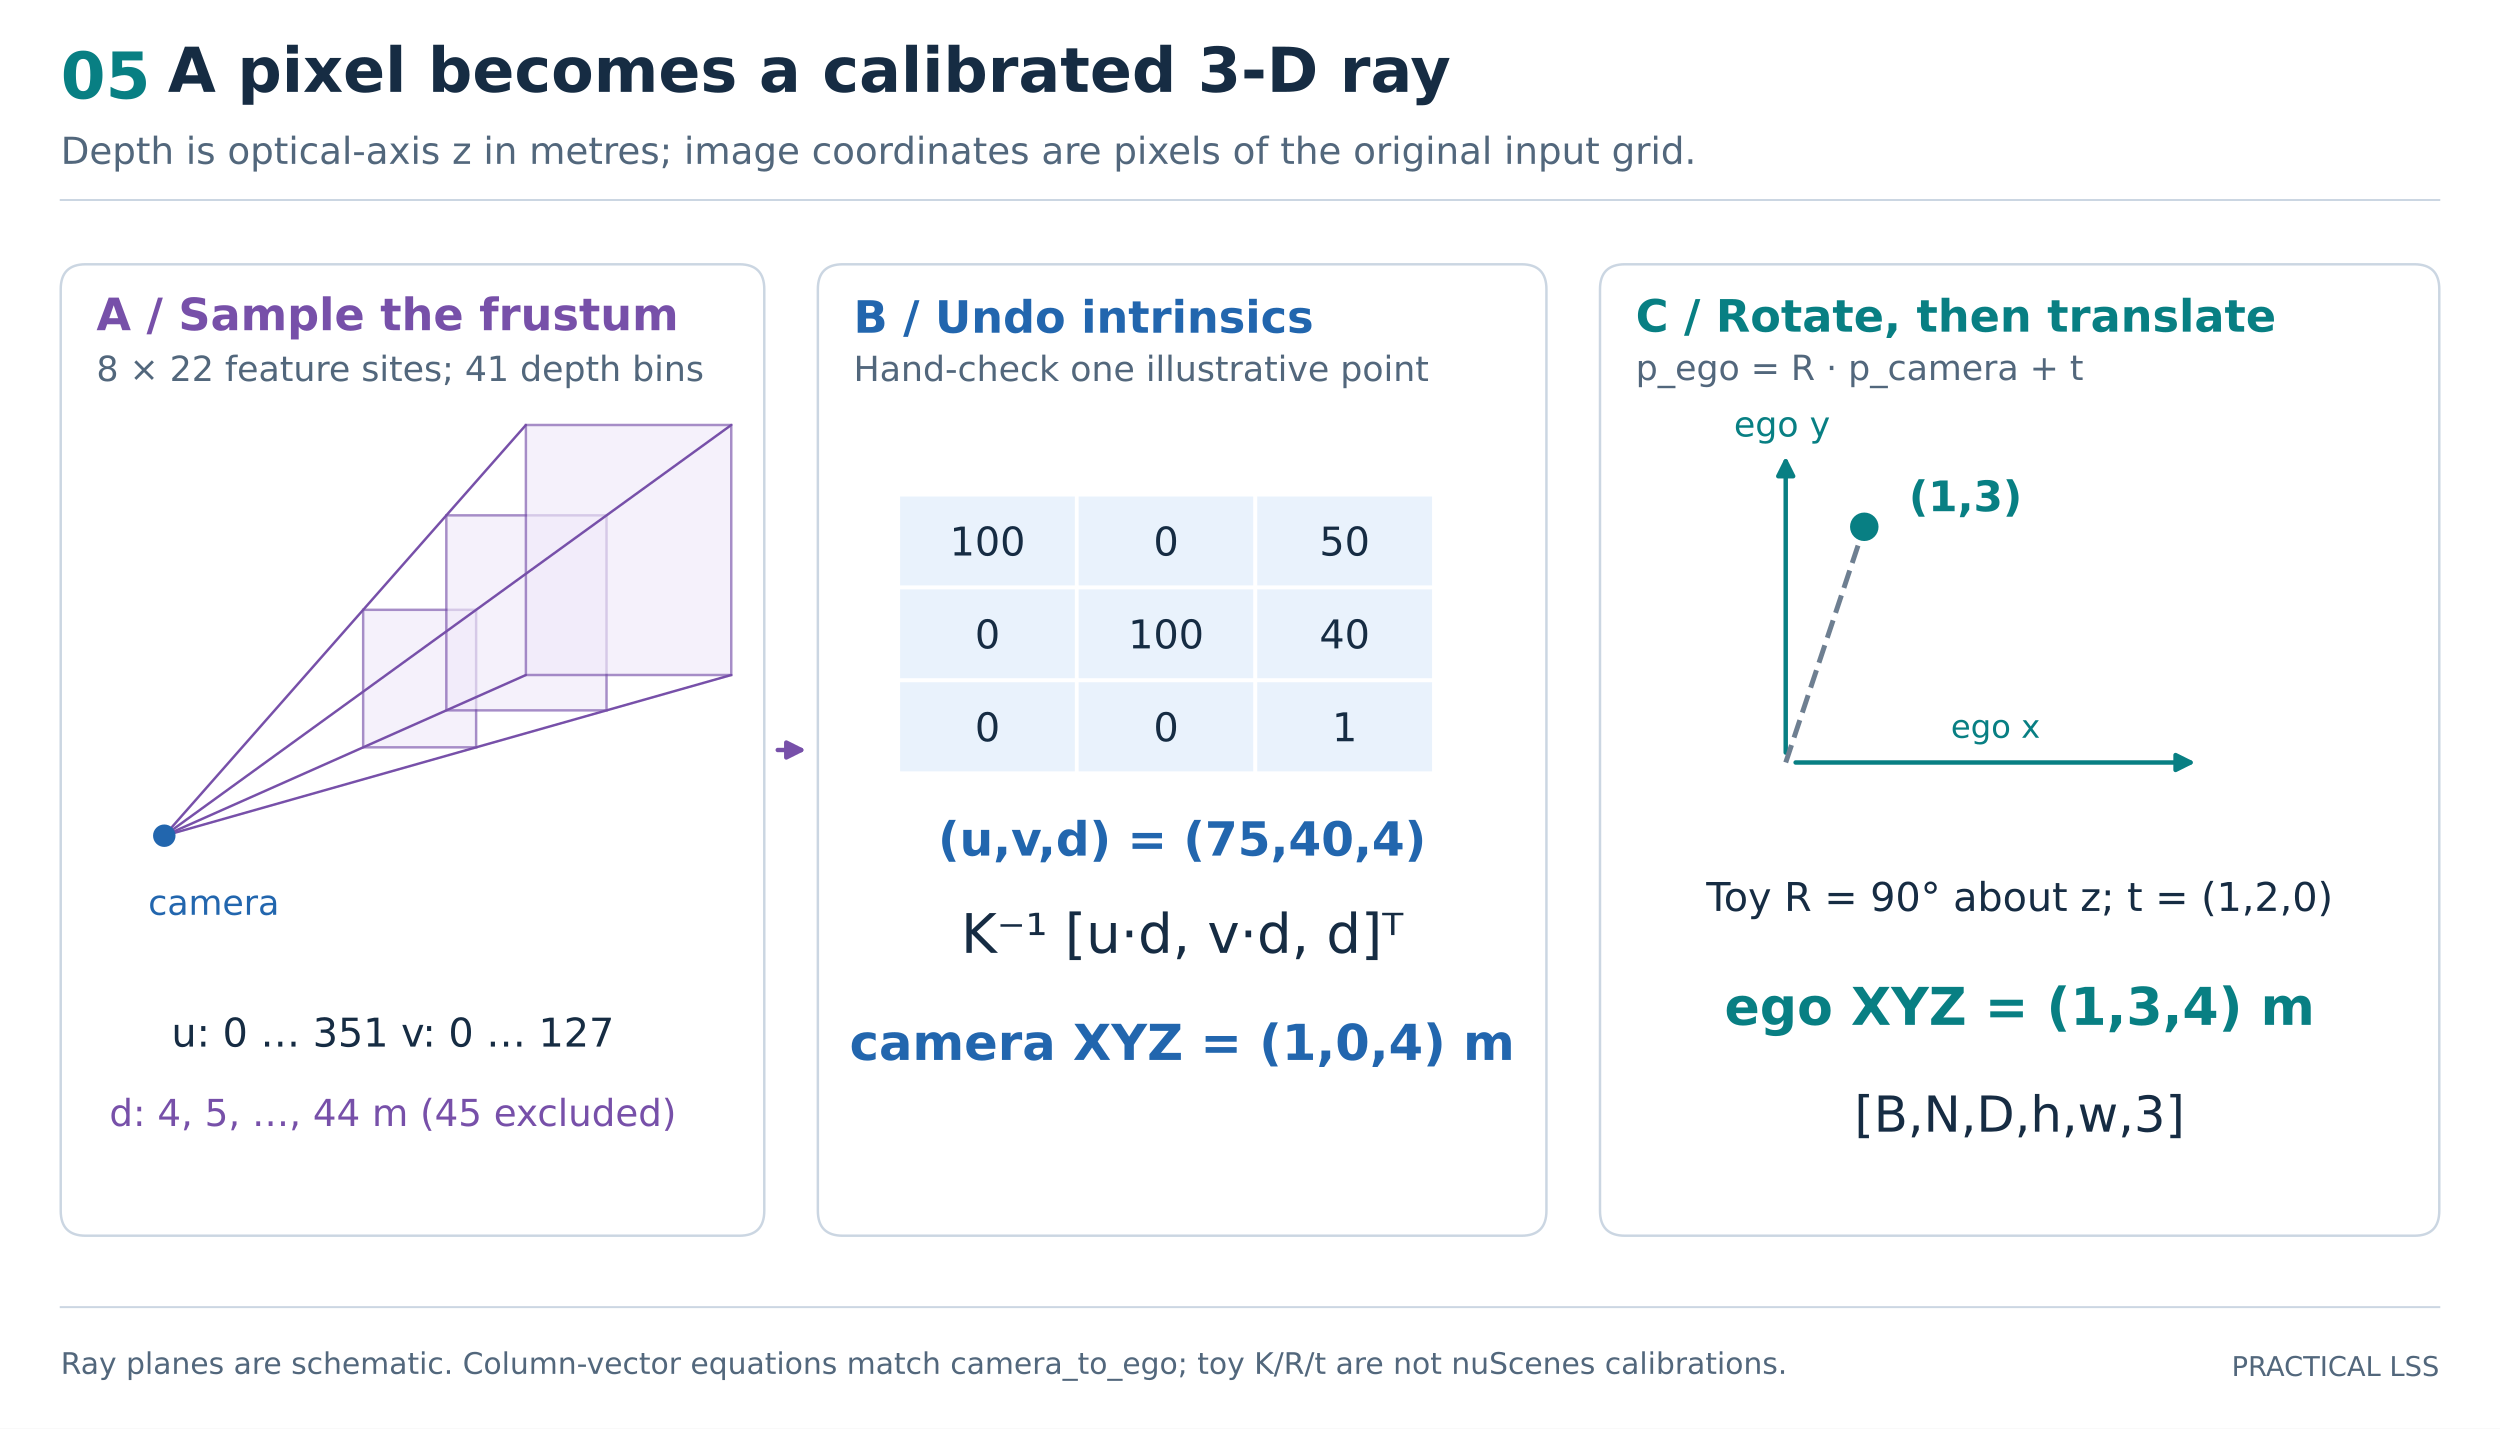
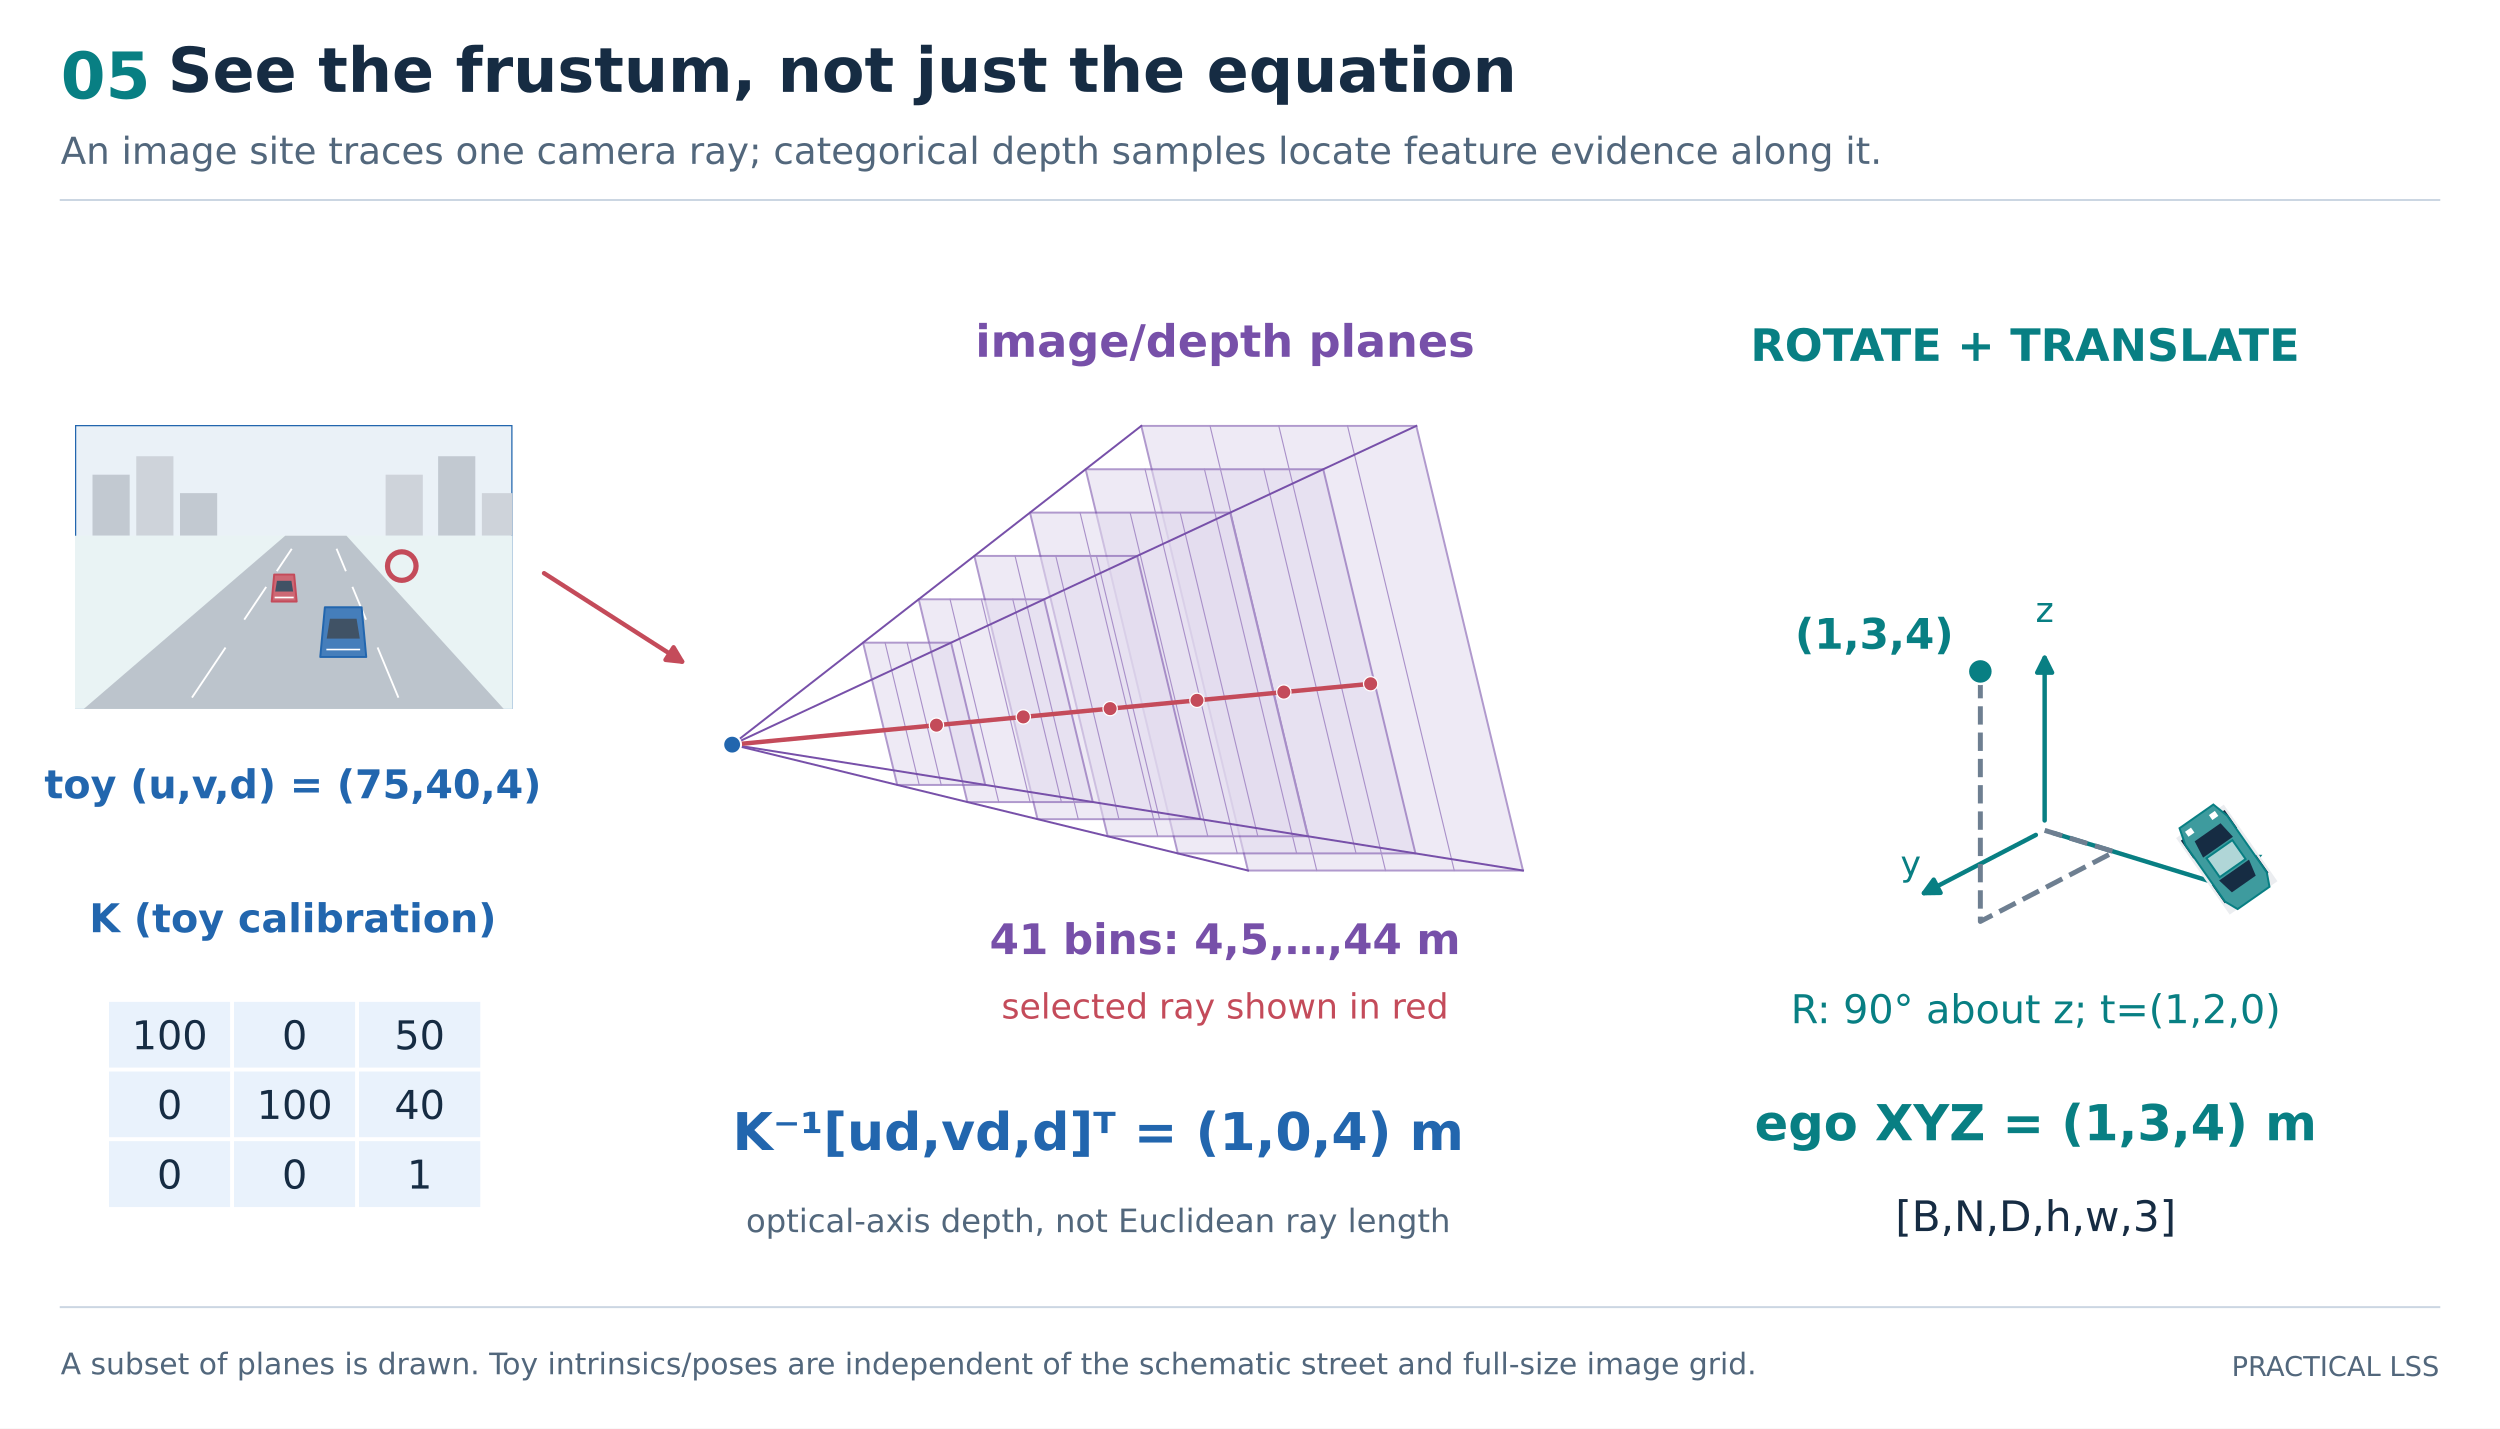
- <svg xmlns="http://www.w3.org/2000/svg" xmlns:xlink="http://www.w3.org/1999/xlink" width="1008pt" height="576pt" viewBox="0 0 1008 576" version="1.1">
+ <svg xmlns="http://www.w3.org/2000/svg" width="1008pt" height="576pt" viewBox="0 0 1008 576" version="1.1">
  <defs>
    <style type="text/css">*{stroke-linejoin: round; stroke-linecap: butt}</style>
  </defs>
  <g id="figure_1">
    <g id="patch_1">
      <path d="M 0 576 L 1008 576 L 1008 0 L 0 0 z " style="fill: #ffffff" />
    </g>
    <g id="axes_1">
      <g id="patch_2">
-         <path d="M 34.56 106.56 L 298.08 106.56 Q 308.16 106.56 308.16 116.64 L 308.16 488.16 Q 308.16 498.24 298.08 498.24 L 34.56 498.24 Q 24.48 498.24 24.48 488.16 L 24.48 116.64 Q 24.48 106.56 34.56 106.56 z " clip-path="url(#pb80ef675bd)" style="fill: #ffffff; stroke: #cbd6e2; stroke-linejoin: miter" />
+         <path d="M 219.367 231.117 Q 248.04 249.48 275.017 266.757 " clip-path="url(#pb80ef675bd)" style="fill: none; stroke: #c44b5a; stroke-width: 1.8; stroke-linecap: round" />
+         <path d="M 271.582 260.995 L 275.017 266.757 L 268.346 266.048 z " clip-path="url(#pb80ef675bd)" style="fill: #c44b5a; stroke: #c44b5a; stroke-width: 1.8; stroke-linecap: round" />
      </g>
      <g id="patch_3">
-         <path d="M 146.43 245.88 L 191.97 245.88 L 191.97 301.32 L 146.43 301.32 z " clip-path="url(#pb80ef675bd)" style="fill: #f0eaf9; opacity: 0.65; stroke: #7750a9; stroke-linejoin: miter" />
+         <path d="M 43.2 403.2 L 93.6 403.2 L 93.6 431.28 L 43.2 431.28 z " clip-path="url(#pb80ef675bd)" style="fill: #e9f2fc; stroke: #ffffff; stroke-width: 1.5; stroke-linejoin: miter" />
      </g>
      <g id="patch_4">
-         <path d="M 179.964 207.792 L 244.548 207.792 L 244.548 286.416 L 179.964 286.416 z " clip-path="url(#pb80ef675bd)" style="fill: #f0eaf9; opacity: 0.65; stroke: #7750a9; stroke-linejoin: miter" />
+         <path d="M 93.6 403.2 L 144 403.2 L 144 431.28 L 93.6 431.28 z " clip-path="url(#pb80ef675bd)" style="fill: #e9f2fc; stroke: #ffffff; stroke-width: 1.5; stroke-linejoin: miter" />
      </g>
      <g id="patch_5">
-         <path d="M 212.04 171.36 L 294.84 171.36 L 294.84 272.16 L 212.04 272.16 z " clip-path="url(#pb80ef675bd)" style="fill: #f0eaf9; opacity: 0.65; stroke: #7750a9; stroke-linejoin: miter" />
+         <path d="M 144 403.2 L 194.4 403.2 L 194.4 431.28 L 144 431.28 z " clip-path="url(#pb80ef675bd)" style="fill: #e9f2fc; stroke: #ffffff; stroke-width: 1.5; stroke-linejoin: miter" />
      </g>
      <g id="patch_6">
-         <path d="M 339.84 106.56 L 613.44 106.56 Q 623.52 106.56 623.52 116.64 L 623.52 488.16 Q 623.52 498.24 613.44 498.24 L 339.84 498.24 Q 329.76 498.24 329.76 488.16 L 329.76 116.64 Q 329.76 106.56 339.84 106.56 z " clip-path="url(#pb80ef675bd)" style="fill: #ffffff; stroke: #cbd6e2; stroke-linejoin: miter" />
+         <path d="M 43.2 431.28 L 93.6 431.28 L 93.6 459.36 L 43.2 459.36 z " clip-path="url(#pb80ef675bd)" style="fill: #e9f2fc; stroke: #ffffff; stroke-width: 1.5; stroke-linejoin: miter" />
      </g>
      <g id="patch_7">
-         <path d="M 362.16 199.44 L 434.16 199.44 L 434.16 236.88 L 362.16 236.88 z " clip-path="url(#pb80ef675bd)" style="fill: #e9f2fc; stroke: #ffffff; stroke-width: 1.5; stroke-linejoin: miter" />
+         <path d="M 93.6 431.28 L 144 431.28 L 144 459.36 L 93.6 459.36 z " clip-path="url(#pb80ef675bd)" style="fill: #e9f2fc; stroke: #ffffff; stroke-width: 1.5; stroke-linejoin: miter" />
      </g>
      <g id="patch_8">
-         <path d="M 434.16 199.44 L 506.16 199.44 L 506.16 236.88 L 434.16 236.88 z " clip-path="url(#pb80ef675bd)" style="fill: #e9f2fc; stroke: #ffffff; stroke-width: 1.5; stroke-linejoin: miter" />
+         <path d="M 144 431.28 L 194.4 431.28 L 194.4 459.36 L 144 459.36 z " clip-path="url(#pb80ef675bd)" style="fill: #e9f2fc; stroke: #ffffff; stroke-width: 1.5; stroke-linejoin: miter" />
      </g>
      <g id="patch_9">
-         <path d="M 506.16 199.44 L 578.16 199.44 L 578.16 236.88 L 506.16 236.88 z " clip-path="url(#pb80ef675bd)" style="fill: #e9f2fc; stroke: #ffffff; stroke-width: 1.5; stroke-linejoin: miter" />
+         <path d="M 43.2 459.36 L 93.6 459.36 L 93.6 487.44 L 43.2 487.44 z " clip-path="url(#pb80ef675bd)" style="fill: #e9f2fc; stroke: #ffffff; stroke-width: 1.5; stroke-linejoin: miter" />
      </g>
      <g id="patch_10">
-         <path d="M 362.16 236.88 L 434.16 236.88 L 434.16 274.32 L 362.16 274.32 z " clip-path="url(#pb80ef675bd)" style="fill: #e9f2fc; stroke: #ffffff; stroke-width: 1.5; stroke-linejoin: miter" />
+         <path d="M 93.6 459.36 L 144 459.36 L 144 487.44 L 93.6 487.44 z " clip-path="url(#pb80ef675bd)" style="fill: #e9f2fc; stroke: #ffffff; stroke-width: 1.5; stroke-linejoin: miter" />
      </g>
      <g id="patch_11">
-         <path d="M 434.16 236.88 L 506.16 236.88 L 506.16 274.32 L 434.16 274.32 z " clip-path="url(#pb80ef675bd)" style="fill: #e9f2fc; stroke: #ffffff; stroke-width: 1.5; stroke-linejoin: miter" />
+         <path d="M 144 459.36 L 194.4 459.36 L 194.4 487.44 L 144 487.44 z " clip-path="url(#pb80ef675bd)" style="fill: #e9f2fc; stroke: #ffffff; stroke-width: 1.5; stroke-linejoin: miter" />
      </g>
      <g id="patch_12">
-         <path d="M 506.16 236.88 L 578.16 236.88 L 578.16 274.32 L 506.16 274.32 z " clip-path="url(#pb80ef675bd)" style="fill: #e9f2fc; stroke: #ffffff; stroke-width: 1.5; stroke-linejoin: miter" />
+         <path d="M 828.223 335.976 Q 866.521 347.76 902.895 358.952 " clip-path="url(#pb80ef675bd)" style="fill: none; stroke: #087f83; stroke-width: 1.8; stroke-linecap: round" />
+         <path d="M 898.043 354.321 L 902.895 358.952 L 896.279 360.055 z " clip-path="url(#pb80ef675bd)" style="fill: #087f83; stroke: #087f83; stroke-width: 1.8; stroke-linecap: round" />
      </g>
      <g id="patch_13">
-         <path d="M 362.16 274.32 L 434.16 274.32 L 434.16 311.76 L 362.16 311.76 z " clip-path="url(#pb80ef675bd)" style="fill: #e9f2fc; stroke: #ffffff; stroke-width: 1.5; stroke-linejoin: miter" />
+         <path d="M 820.85 336.646 Q 797.4 348.84 775.736 360.105 " clip-path="url(#pb80ef675bd)" style="fill: none; stroke: #087f83; stroke-width: 1.8; stroke-linecap: round" />
+         <path d="M 782.443 359.999 L 775.736 360.105 L 779.675 354.676 z " clip-path="url(#pb80ef675bd)" style="fill: #087f83; stroke: #087f83; stroke-width: 1.8; stroke-linecap: round" />
      </g>
      <g id="patch_14">
-         <path d="M 434.16 274.32 L 506.16 274.32 L 506.16 311.76 L 434.16 311.76 z " clip-path="url(#pb80ef675bd)" style="fill: #e9f2fc; stroke: #ffffff; stroke-width: 1.5; stroke-linejoin: miter" />
-       </g>
-       <g id="patch_15">
-         <path d="M 506.16 274.32 L 578.16 274.32 L 578.16 311.76 L 506.16 311.76 z " clip-path="url(#pb80ef675bd)" style="fill: #e9f2fc; stroke: #ffffff; stroke-width: 1.5; stroke-linejoin: miter" />
-       </g>
-       <g id="patch_16">
-         <path d="M 313.601 302.4 Q 319.321 302.4 323.028 302.4 " clip-path="url(#pb80ef675bd)" style="fill: none; stroke: #7750a9; stroke-width: 1.8; stroke-linecap: round" />
-         <path d="M 317.028 299.4 L 323.028 302.4 L 317.028 305.4 z " clip-path="url(#pb80ef675bd)" style="fill: #7750a9; stroke: #7750a9; stroke-width: 1.8; stroke-linecap: round" />
-       </g>
-       <g id="patch_17">
-         <path d="M 655.2 106.56 L 973.44 106.56 Q 983.52 106.56 983.52 116.64 L 983.52 488.16 Q 983.52 498.24 973.44 498.24 L 655.2 498.24 Q 645.12 498.24 645.12 488.16 L 645.12 116.64 Q 645.12 106.56 655.2 106.56 z " clip-path="url(#pb80ef675bd)" style="fill: #ffffff; stroke: #cbd6e2; stroke-linejoin: miter" />
-       </g>
-       <g id="patch_18">
-         <path d="M 723.999 307.44 Q 804.599 307.44 883.187 307.44 " clip-path="url(#pb80ef675bd)" style="fill: none; stroke: #087f83; stroke-width: 1.8; stroke-linecap: round" />
-         <path d="M 877.187 304.44 L 883.187 307.44 L 877.187 310.44 z " clip-path="url(#pb80ef675bd)" style="fill: #087f83; stroke: #087f83; stroke-width: 1.8; stroke-linecap: round" />
-       </g>
-       <g id="patch_19">
-         <path d="M 720 303.438 Q 720 243.717 720 186.009 " clip-path="url(#pb80ef675bd)" style="fill: none; stroke: #087f83; stroke-width: 1.8; stroke-linecap: round" />
-         <path d="M 717 192.009 L 720 186.009 L 723 192.009 z " clip-path="url(#pb80ef675bd)" style="fill: #087f83; stroke: #087f83; stroke-width: 1.8; stroke-linecap: round" />
+         <path d="M 824.4 330.799 Q 824.4 296.999 824.4 265.211 " clip-path="url(#pb80ef675bd)" style="fill: none; stroke: #087f83; stroke-width: 1.8; stroke-linecap: round" />
+         <path d="M 821.4 271.211 L 824.4 265.211 L 827.4 271.211 z " clip-path="url(#pb80ef675bd)" style="fill: #087f83; stroke: #087f83; stroke-width: 1.8; stroke-linecap: round" />
      </g>
      <g id="line2d_1">
        <path d="M 24.48 80.64 L 983.52 80.64 " clip-path="url(#pb80ef675bd)" style="fill: none; stroke: #cbd6e2; stroke-width: 0.8; stroke-linecap: square" />
      </g>
+       <g id="patch_15">
+         <path d="M 30.24 171.36 L 206.64 171.36 L 206.64 285.84 L 30.24 285.84 z " clip-path="url(#pf13c8e72f6)" style="fill: #eaf1f7; stroke: #2266ae; stroke-linejoin: miter" />
+       </g>
+       <g id="patch_16">
+         <path d="M 460.166 171.72 L 571.046 171.72 L 614.074 351 L 503.194 351 z " clip-path="url(#pb80ef675bd)" style="fill: #e2daed; opacity: 0.58; stroke: #7750a9; stroke-width: 0.8" />
+       </g>
+       <g id="patch_17">
+         <path d="M 437.731 189.199 L 533.531 189.199 L 570.707 344.097 L 474.906 344.097 z " clip-path="url(#pb80ef675bd)" style="fill: #e2daed; opacity: 0.58; stroke: #7750a9; stroke-width: 0.8" />
+       </g>
+       <g id="patch_18">
+         <path d="M 415.296 206.677 L 496.016 206.677 L 527.34 337.193 L 446.619 337.193 z " clip-path="url(#pb80ef675bd)" style="fill: #e2daed; opacity: 0.58; stroke: #7750a9; stroke-width: 0.8" />
+       </g>
+       <g id="patch_19">
+         <path d="M 392.86 224.156 L 458.501 224.156 L 483.973 330.29 L 418.332 330.29 z " clip-path="url(#pb80ef675bd)" style="fill: #e2daed; opacity: 0.58; stroke: #7750a9; stroke-width: 0.8" />
+       </g>
+       <g id="patch_20">
+         <path d="M 370.425 241.635 L 420.986 241.635 L 440.606 323.387 L 390.045 323.387 z " clip-path="url(#pb80ef675bd)" style="fill: #e2daed; opacity: 0.58; stroke: #7750a9; stroke-width: 0.8" />
+       </g>
+       <g id="patch_21">
+         <path d="M 347.989 259.114 L 383.471 259.114 L 397.24 316.483 L 361.758 316.483 z " clip-path="url(#pb80ef675bd)" style="fill: #e2daed; opacity: 0.58; stroke: #7750a9; stroke-width: 0.8" />
+       </g>
      <g id="line2d_2">
-         <path d="M 66.24 336.96 L 212.04 171.36 " clip-path="url(#pb80ef675bd)" style="fill: none; stroke: #7750a9; stroke-linecap: round" />
+         <path d="M 824.4 334.8 L 852.48 343.44 L 798.48 371.52 L 798.48 270.72 " clip-path="url(#pb80ef675bd)" style="fill: none; stroke-dasharray: 7.4,3.2; stroke-dashoffset: 0; stroke: #6e7f91; stroke-width: 2" />
      </g>
      <g id="line2d_3">
-         <path d="M 66.24 336.96 L 294.84 171.36 " clip-path="url(#pb80ef675bd)" style="fill: none; stroke: #7750a9; stroke-linecap: round" />
-       </g>
-       <g id="line2d_4">
-         <path d="M 66.24 336.96 L 294.84 272.16 " clip-path="url(#pb80ef675bd)" style="fill: none; stroke: #7750a9; stroke-linecap: round" />
-       </g>
-       <g id="line2d_5">
-         <path d="M 66.24 336.96 L 212.04 272.16 " clip-path="url(#pb80ef675bd)" style="fill: none; stroke: #7750a9; stroke-linecap: round" />
-       </g>
-       <g id="line2d_6">
-         <path d="M 720 307.44 L 751.68 212.4 " clip-path="url(#pb80ef675bd)" style="fill: none; stroke-dasharray: 7.4,3.2; stroke-dashoffset: 0; stroke: #6e7f91; stroke-width: 2" />
-       </g>
-       <g id="line2d_7">
        <path d="M 24.48 527.04 L 983.52 527.04 " clip-path="url(#pb80ef675bd)" style="fill: none; stroke: #cbd6e2; stroke-width: 0.8; stroke-linecap: square" />
      </g>
      <g id="text_1">
        <text style="font-weight: 700; font-size: 26px; font-family: 'DejaVu Sans'; text-anchor: start; fill: #087f83" x="24.48" y="39.704" transform="rotate(-0 24.48 39.70359)">05</text>
      </g>
      <g id="text_2">
-         <text style="font-weight: 700; font-size: 25px; font-family: 'DejaVu Sans'; text-anchor: start; fill: #162c43" x="67.68" y="37.041" transform="rotate(-0 67.68 37.04078)">A pixel becomes a calibrated 3-D ray</text>
+         <text style="font-weight: 700; font-size: 25px; font-family: 'DejaVu Sans'; text-anchor: start; fill: #162c43" x="67.68" y="37.041" transform="rotate(-0 67.68 37.04078)">See the frustum, not just the equation</text>
      </g>
      <g id="text_3">
-         <text style="font-size: 15px; font-family: 'DejaVu Sans'; text-anchor: start; fill: #52677c" x="24.48" y="66.059" transform="rotate(-0 24.48 66.05906)">Depth is optical-axis z in metres; image coordinates are pixels of the original input grid.</text>
+         <text style="font-size: 15px; font-family: 'DejaVu Sans'; text-anchor: start; fill: #52677c" x="24.48" y="66.059" transform="rotate(-0 24.48 66.05906)">An image site traces one camera ray; categorical depth samples locate feature evidence along it.</text>
      </g>
      <g id="text_4">
        <text style="font-size: 11px; font-family: 'DejaVu Sans'; text-anchor: end; fill: #52677c" x="983.52" y="554.804" transform="rotate(-0 983.52 554.8038)">PRACTICAL LSS</text>
      </g>
+       <g id="patch_22">
+         <path d="M 37.296 191.394 L 52.29 191.394 L 52.29 216.007 L 37.296 216.007 z " clip-path="url(#pf13c8e72f6)" style="fill: #c2c9d1" />
+       </g>
+       <g id="patch_23">
+         <path d="M 54.936 183.953 L 69.93 183.953 L 69.93 216.007 L 54.936 216.007 z " clip-path="url(#pf13c8e72f6)" style="fill: #ced3da" />
+       </g>
+       <g id="patch_24">
+         <path d="M 72.576 198.835 L 87.57 198.835 L 87.57 216.007 L 72.576 216.007 z " clip-path="url(#pf13c8e72f6)" style="fill: #c2c9d1" />
+       </g>
+       <g id="patch_25">
+         <path d="M 155.484 191.394 L 170.478 191.394 L 170.478 216.007 L 155.484 216.007 z " clip-path="url(#pf13c8e72f6)" style="fill: #ced3da" />
+       </g>
+       <g id="patch_26">
+         <path d="M 176.652 183.953 L 191.646 183.953 L 191.646 216.007 L 176.652 216.007 z " clip-path="url(#pf13c8e72f6)" style="fill: #c2c9d1" />
+       </g>
+       <g id="patch_27">
+         <path d="M 194.292 198.835 L 209.286 198.835 L 209.286 216.007 L 194.292 216.007 z " clip-path="url(#pf13c8e72f6)" style="fill: #ced3da" />
+       </g>
+       <g id="patch_28">
+         <path d="M 30.24 216.007 L 206.64 216.007 L 206.64 285.84 L 30.24 285.84 z " clip-path="url(#pf13c8e72f6)" style="fill: #e9f3f4" />
+       </g>
      <g id="text_5">
-         <text style="font-weight: 700; font-size: 18px; font-family: 'DejaVu Sans'; text-anchor: start; fill: #7750a9" x="38.88" y="133.127" transform="rotate(-0 38.88 133.1269)">A  /  Sample the frustum</text>
+         <text style="font-weight: 700; font-size: 16px; font-family: 'DejaVu Sans'; text-anchor: middle; fill: #2266ae" x="118.08" y="321.873" transform="rotate(-0 118.08 321.8725)">toy (u,v,d) = (75,40,4)</text>
+       </g>
+       <g id="line2d_4">
+         <path d="M 487.886 171.72 L 530.914 351 " clip-path="url(#pb80ef675bd)" style="fill: none; stroke: #a88fc8; stroke-width: 0.45; stroke-linecap: square" />
+       </g>
+       <g id="line2d_5">
+         <path d="M 515.606 171.72 L 558.634 351 " clip-path="url(#pb80ef675bd)" style="fill: none; stroke: #a88fc8; stroke-width: 0.45; stroke-linecap: square" />
+       </g>
+       <g id="line2d_6">
+         <path d="M 543.326 171.72 L 586.354 351 " clip-path="url(#pb80ef675bd)" style="fill: none; stroke: #a88fc8; stroke-width: 0.45; stroke-linecap: square" />
+       </g>
+       <g id="line2d_7">
+         <path d="M 461.681 189.199 L 498.857 344.097 " clip-path="url(#pb80ef675bd)" style="fill: none; stroke: #a88fc8; stroke-width: 0.45; stroke-linecap: square" />
+       </g>
+       <g id="line2d_8">
+         <path d="M 485.631 189.199 L 522.807 344.097 " clip-path="url(#pb80ef675bd)" style="fill: none; stroke: #a88fc8; stroke-width: 0.45; stroke-linecap: square" />
+       </g>
+       <g id="line2d_9">
+         <path d="M 509.581 189.199 L 546.757 344.097 " clip-path="url(#pb80ef675bd)" style="fill: none; stroke: #a88fc8; stroke-width: 0.45; stroke-linecap: square" />
+       </g>
+       <g id="line2d_10">
+         <path d="M 435.476 206.677 L 466.8 337.193 " clip-path="url(#pb80ef675bd)" style="fill: none; stroke: #a88fc8; stroke-width: 0.45; stroke-linecap: square" />
+       </g>
+       <g id="line2d_11">
+         <path d="M 455.656 206.677 L 486.98 337.193 " clip-path="url(#pb80ef675bd)" style="fill: none; stroke: #a88fc8; stroke-width: 0.45; stroke-linecap: square" />
+       </g>
+       <g id="line2d_12">
+         <path d="M 475.836 206.677 L 507.16 337.193 " clip-path="url(#pb80ef675bd)" style="fill: none; stroke: #a88fc8; stroke-width: 0.45; stroke-linecap: square" />
+       </g>
+       <g id="line2d_13">
+         <path d="M 409.27 224.156 L 434.742 330.29 " clip-path="url(#pb80ef675bd)" style="fill: none; stroke: #a88fc8; stroke-width: 0.45; stroke-linecap: square" />
+       </g>
+       <g id="line2d_14">
+         <path d="M 425.681 224.156 L 451.153 330.29 " clip-path="url(#pb80ef675bd)" style="fill: none; stroke: #a88fc8; stroke-width: 0.45; stroke-linecap: square" />
+       </g>
+       <g id="line2d_15">
+         <path d="M 442.091 224.156 L 467.563 330.29 " clip-path="url(#pb80ef675bd)" style="fill: none; stroke: #a88fc8; stroke-width: 0.45; stroke-linecap: square" />
+       </g>
+       <g id="line2d_16">
+         <path d="M 383.065 241.635 L 402.685 323.387 " clip-path="url(#pb80ef675bd)" style="fill: none; stroke: #a88fc8; stroke-width: 0.45; stroke-linecap: square" />
+       </g>
+       <g id="line2d_17">
+         <path d="M 395.705 241.635 L 415.326 323.387 " clip-path="url(#pb80ef675bd)" style="fill: none; stroke: #a88fc8; stroke-width: 0.45; stroke-linecap: square" />
+       </g>
+       <g id="line2d_18">
+         <path d="M 408.346 241.635 L 427.966 323.387 " clip-path="url(#pb80ef675bd)" style="fill: none; stroke: #a88fc8; stroke-width: 0.45; stroke-linecap: square" />
+       </g>
+       <g id="line2d_19">
+         <path d="M 356.86 259.114 L 370.628 316.483 " clip-path="url(#pb80ef675bd)" style="fill: none; stroke: #a88fc8; stroke-width: 0.45; stroke-linecap: square" />
+       </g>
+       <g id="line2d_20">
+         <path d="M 365.73 259.114 L 379.499 316.483 " clip-path="url(#pb80ef675bd)" style="fill: none; stroke: #a88fc8; stroke-width: 0.45; stroke-linecap: square" />
+       </g>
+       <g id="line2d_21">
+         <path d="M 374.6 259.114 L 388.369 316.483 " clip-path="url(#pb80ef675bd)" style="fill: none; stroke: #a88fc8; stroke-width: 0.45; stroke-linecap: square" />
+       </g>
+       <g id="line2d_22">
+         <path d="M 295.2 300.24 L 460.166 171.72 " clip-path="url(#pb80ef675bd)" style="fill: none; stroke: #7750a9; stroke-width: 0.8; stroke-linecap: square" />
+       </g>
+       <g id="line2d_23">
+         <path d="M 295.2 300.24 L 571.046 171.72 " clip-path="url(#pb80ef675bd)" style="fill: none; stroke: #7750a9; stroke-width: 0.8; stroke-linecap: square" />
+       </g>
+       <g id="line2d_24">
+         <path d="M 295.2 300.24 L 614.074 351 " clip-path="url(#pb80ef675bd)" style="fill: none; stroke: #7750a9; stroke-width: 0.8; stroke-linecap: square" />
+       </g>
+       <g id="line2d_25">
+         <path d="M 295.2 300.24 L 503.194 351 " clip-path="url(#pb80ef675bd)" style="fill: none; stroke: #7750a9; stroke-width: 0.8; stroke-linecap: square" />
      </g>
      <g id="text_6">
-         <text style="font-size: 14px; font-family: 'DejaVu Sans'; text-anchor: start; fill: #52677c" x="38.88" y="153.623" transform="rotate(-0 38.88 153.6231)">8 × 22 feature sites; 41 depth bins</text>
+         <text style="font-weight: 700; font-size: 18px; font-family: 'DejaVu Sans'; text-anchor: middle; fill: #7750a9" x="493.92" y="143.857" transform="rotate(-0 493.92 143.8566)">image/depth planes</text>
      </g>
      <g id="text_7">
-         <text style="font-size: 14px; font-family: 'DejaVu Sans'; text-anchor: start; fill: #2266ae" x="59.76" y="368.86" transform="rotate(-0 59.76 368.8605)">camera</text>
+         <text style="font-weight: 700; font-size: 17px; font-family: 'DejaVu Sans'; text-anchor: middle; fill: #7750a9" x="493.92" y="384.691" transform="rotate(-0 493.92 384.6914)">41 bins: 4,5,…,44 m</text>
      </g>
      <g id="text_8">
-         <text style="font-size: 16px; font-family: 'DejaVu Sans'; text-anchor: middle; fill: #162c43" x="158.4" y="421.984" transform="rotate(-0 158.4 421.9837)">u: 0 … 351     v: 0 … 127</text>
+         <text style="font-size: 14px; font-family: 'DejaVu Sans'; text-anchor: middle; fill: #c44b5a" x="493.92" y="410.663" transform="rotate(-0 493.92 410.6631)">selected ray shown in red</text>
      </g>
      <g id="text_9">
-         <text style="font-size: 15px; font-family: 'DejaVu Sans'; text-anchor: middle; fill: #7750a9" x="158.4" y="453.99" transform="rotate(-0 158.4 453.9898)">d: 4, 5, …, 44 m (45 excluded)</text>
+         <text style="font-weight: 700; font-size: 16px; font-family: 'DejaVu Sans'; text-anchor: middle; fill: #2266ae" x="118.08" y="375.873" transform="rotate(-0 118.08 375.8725)">K (toy calibration)</text>
      </g>
      <g id="text_10">
-         <text style="font-weight: 700; font-size: 18px; font-family: 'DejaVu Sans'; text-anchor: start; fill: #2266ae" x="344.16" y="134.163" transform="rotate(-0 344.16 134.1633)">B  /  Undo intrinsics</text>
+         <text style="font-size: 16px; font-family: 'DejaVu Sans'; text-anchor: middle; fill: #162c43" x="68.4" y="423.064" transform="rotate(-0 68.4 423.0638)">100</text>
      </g>
      <g id="text_11">
-         <text style="font-size: 14px; font-family: 'DejaVu Sans'; text-anchor: start; fill: #52677c" x="344.16" y="153.623" transform="rotate(-0 344.16 153.6231)">Hand-check one illustrative point</text>
+         <text style="font-size: 16px; font-family: 'DejaVu Sans'; text-anchor: middle; fill: #162c43" x="118.8" y="423.064" transform="rotate(-0 118.8 423.0638)">0</text>
      </g>
      <g id="text_12">
-         <text style="font-size: 16px; font-family: 'DejaVu Sans'; text-anchor: middle; fill: #162c43" x="398.16" y="223.984" transform="rotate(-0 398.16 223.9837)">100</text>
+         <text style="font-size: 16px; font-family: 'DejaVu Sans'; text-anchor: middle; fill: #162c43" x="169.2" y="423.064" transform="rotate(-0 169.2 423.0638)">50</text>
      </g>
      <g id="text_13">
-         <text style="font-size: 16px; font-family: 'DejaVu Sans'; text-anchor: middle; fill: #162c43" x="470.16" y="223.984" transform="rotate(-0 470.16 223.9837)">0</text>
+         <text style="font-size: 16px; font-family: 'DejaVu Sans'; text-anchor: middle; fill: #162c43" x="68.4" y="451.144" transform="rotate(-0 68.4 451.1438)">0</text>
      </g>
      <g id="text_14">
-         <text style="font-size: 16px; font-family: 'DejaVu Sans'; text-anchor: middle; fill: #162c43" x="542.16" y="223.984" transform="rotate(-0 542.16 223.9837)">50</text>
+         <text style="font-size: 16px; font-family: 'DejaVu Sans'; text-anchor: middle; fill: #162c43" x="118.8" y="451.144" transform="rotate(-0 118.8 451.1438)">100</text>
      </g>
      <g id="text_15">
-         <text style="font-size: 16px; font-family: 'DejaVu Sans'; text-anchor: middle; fill: #162c43" x="398.16" y="261.424" transform="rotate(-0 398.16 261.4237)">0</text>
+         <text style="font-size: 16px; font-family: 'DejaVu Sans'; text-anchor: middle; fill: #162c43" x="169.2" y="451.144" transform="rotate(-0 169.2 451.1438)">40</text>
      </g>
      <g id="text_16">
-         <text style="font-size: 16px; font-family: 'DejaVu Sans'; text-anchor: middle; fill: #162c43" x="470.16" y="261.424" transform="rotate(-0 470.16 261.4237)">100</text>
+         <text style="font-size: 16px; font-family: 'DejaVu Sans'; text-anchor: middle; fill: #162c43" x="68.4" y="479.224" transform="rotate(-0 68.4 479.2237)">0</text>
      </g>
      <g id="text_17">
-         <text style="font-size: 16px; font-family: 'DejaVu Sans'; text-anchor: middle; fill: #162c43" x="542.16" y="261.424" transform="rotate(-0 542.16 261.4237)">40</text>
+         <text style="font-size: 16px; font-family: 'DejaVu Sans'; text-anchor: middle; fill: #162c43" x="118.8" y="479.224" transform="rotate(-0 118.8 479.2237)">0</text>
      </g>
      <g id="text_18">
-         <text style="font-size: 16px; font-family: 'DejaVu Sans'; text-anchor: middle; fill: #162c43" x="398.16" y="298.864" transform="rotate(-0 398.16 298.8637)">0</text>
+         <text style="font-size: 16px; font-family: 'DejaVu Sans'; text-anchor: middle; fill: #162c43" x="169.2" y="479.233" transform="rotate(-0 169.2 479.2325)">1</text>
      </g>
      <g id="text_19">
-         <text style="font-size: 16px; font-family: 'DejaVu Sans'; text-anchor: middle; fill: #162c43" x="470.16" y="298.864" transform="rotate(-0 470.16 298.8637)">0</text>
+         <text style="font-weight: 700; font-size: 21px; font-family: 'DejaVu Sans'; text-anchor: middle; fill: #2266ae" x="442.8" y="463.687" transform="rotate(-0 442.8 463.687)">K⁻¹[ud,vd,d]ᵀ = (1,0,4) m</text>
      </g>
      <g id="text_20">
-         <text style="font-size: 16px; font-family: 'DejaVu Sans'; text-anchor: middle; fill: #162c43" x="542.16" y="298.873" transform="rotate(-0 542.16 298.8725)">1</text>
+         <text style="font-size: 13px; font-family: 'DejaVu Sans'; text-anchor: middle; fill: #52677c" x="442.8" y="496.787" transform="rotate(-0 442.8 496.7872)">optical-axis depth, not Euclidean ray length</text>
      </g>
      <g id="text_21">
-         <text style="font-weight: 700; font-size: 19px; font-family: 'DejaVu Sans'; text-anchor: middle; fill: #2266ae" x="476.64" y="344.989" transform="rotate(-0 476.64 344.9892)">(u,v,d) = (75,40,4)</text>
+         <text style="font-weight: 700; font-size: 18px; font-family: 'DejaVu Sans'; text-anchor: middle; fill: #087f83" x="816.48" y="145.512" transform="rotate(-0 816.48 145.5117)">ROTATE + TRANSLATE</text>
      </g>
      <g id="text_22">
-         <text style="font-size: 22px; font-family: 'DejaVu Sans'; text-anchor: middle; fill: #162c43" x="476.64" y="384.188" transform="rotate(-0 476.64 384.1877)">K⁻¹ [u·d, v·d, d]ᵀ</text>
+         <text style="font-size: 14px; font-family: 'DejaVu Sans'; text-anchor: middle; fill: #087f83" x="908.64" y="352.308" transform="rotate(-0 908.64 352.3081)">x</text>
      </g>
      <g id="text_23">
-         <text style="font-weight: 700; font-size: 20px; font-family: 'DejaVu Sans'; text-anchor: middle; fill: #2266ae" x="476.64" y="427.367" transform="rotate(-0 476.64 427.3672)">camera XYZ = (1,0,4) m</text>
+         <text style="font-size: 14px; font-family: 'DejaVu Sans'; text-anchor: middle; fill: #087f83" x="770.4" y="353.012" transform="rotate(-0 770.4 353.0123)">y</text>
      </g>
      <g id="text_24">
-         <text style="font-weight: 700; font-size: 18px; font-family: 'DejaVu Sans'; text-anchor: start; fill: #087f83" x="659.52" y="133.72" transform="rotate(-0 659.52 133.7203)">C  /  Rotate, then translate</text>
+         <text style="font-size: 14px; font-family: 'DejaVu Sans'; text-anchor: middle; fill: #087f83" x="824.4" y="250.788" transform="rotate(-0 824.4 250.7881)">z</text>
      </g>
      <g id="text_25">
-         <text style="font-size: 14px; font-family: 'DejaVu Sans'; text-anchor: start; fill: #52677c" x="659.52" y="153.213" transform="rotate(-0 659.52 153.213)">p_ego = R · p_camera + t</text>
+         <text style="font-weight: 700; font-size: 17px; font-family: 'DejaVu Sans'; text-anchor: end; fill: #087f83" x="787.68" y="261.562" transform="rotate(-0 787.68 261.5621)">(1,3,4)</text>
+       </g>
+       <g id="patch_29">
+         <path d="M 877.385 337.902 L 896.636 324.422 L 918.259 355.304 L 899.008 368.783 z " clip-path="url(#pb80ef675bd)" style="fill: #ebedf0" />
      </g>
      <g id="text_26">
-         <text style="font-size: 13px; font-family: 'DejaVu Sans'; text-anchor: middle; fill: #087f83" x="804.6" y="297.488" transform="rotate(-0 804.6 297.4882)">ego x</text>
+         <text style="font-size: 16px; font-family: 'DejaVu Sans'; text-anchor: middle; fill: #087f83" x="820.8" y="412.544" transform="rotate(-0 820.8 412.5437)">R: 90° about z; t=(1,2,0)</text>
      </g>
      <g id="text_27">
-         <text style="font-size: 14px; font-family: 'DejaVu Sans'; text-anchor: start; fill: #087f83" x="699.12" y="175.984" transform="rotate(-0 699.12 175.9842)">ego y</text>
+         <text style="font-weight: 700; font-size: 20px; font-family: 'DejaVu Sans'; text-anchor: middle; fill: #087f83" x="820.8" y="459.75" transform="rotate(-0 820.8 459.7497)">ego XYZ = (1,3,4) m</text>
      </g>
      <g id="text_28">
-         <text style="font-weight: 700; font-size: 17px; font-family: 'DejaVu Sans'; text-anchor: start; fill: #087f83" x="769.68" y="206.122" transform="rotate(-0 769.68 206.1221)">(1,3)</text>
+         <text style="font-size: 17px; font-family: 'DejaVu Sans'; text-anchor: middle; fill: #162c43" x="820.8" y="496.378" transform="rotate(-0 820.8 496.3777)">[B,N,D,h,w,3]</text>
      </g>
      <g id="text_29">
-         <text style="font-size: 16px; font-family: 'DejaVu Sans'; text-anchor: middle; fill: #162c43" x="814.32" y="367.295" transform="rotate(-0 814.32 367.295)">Toy R = 90° about z; t = (1,2,0)</text>
-       </g>
-       <g id="text_30">
-         <text style="font-weight: 700; font-size: 21px; font-family: 'DejaVu Sans'; text-anchor: middle; fill: #087f83" x="814.32" y="413.221" transform="rotate(-0 814.32 413.2212)">ego XYZ = (1,3,4) m</text>
-       </g>
-       <g id="text_31">
-         <text style="font-size: 20px; font-family: 'DejaVu Sans'; text-anchor: middle; fill: #162c43" x="814.32" y="456.28" transform="rotate(-0 814.32 456.2797)">[B,N,D,h,w,3]</text>
-       </g>
-       <g id="text_32">
-         <text style="font-size: 12px; font-family: 'DejaVu Sans'; text-anchor: start; fill: #52677c" x="24.48" y="553.944" transform="rotate(-0 24.48 553.9444)">Ray planes are schematic. Column-vector equations match camera_to_ego; toy K/R/t are not nuScenes calibrations.</text>
-       </g>
-       <g id="PathCollection_1">
-         <defs>
-           <path id="med1074b769" d="M 0 4.031 C 1.069 4.031 2.094 3.606 2.85 2.85 C 3.606 2.094 4.031 1.069 4.031 0 C 4.031 -1.069 3.606 -2.094 2.85 -2.85 C 2.094 -3.606 1.069 -4.031 0 -4.031 C -1.069 -4.031 -2.094 -3.606 -2.85 -2.85 C -3.606 -2.094 -4.031 -1.069 -4.031 0 C -4.031 1.069 -3.606 2.094 -2.85 2.85 C -2.094 3.606 -1.069 4.031 0 4.031 z " style="stroke: #2266ae" />
-         </defs>
-         <g clip-path="url(#pb80ef675bd)">
-           <use xlink:href="#med1074b769" x="66.24" y="336.96" style="fill: #2266ae; stroke: #2266ae" />
-         </g>
-       </g>
-       <g id="PathCollection_2">
-         <defs>
-           <path id="m3417c2576b" d="M 0 5.244 C 1.391 5.244 2.725 4.691 3.708 3.708 C 4.691 2.725 5.244 1.391 5.244 0 C 5.244 -1.391 4.691 -2.725 3.708 -3.708 C 2.725 -4.691 1.391 -5.244 0 -5.244 C -1.391 -5.244 -2.725 -4.691 -3.708 -3.708 C -4.691 -2.725 -5.244 -1.391 -5.244 0 C -5.244 1.391 -4.691 2.725 -3.708 3.708 C -2.725 4.691 -1.391 5.244 0 5.244 z " style="stroke: #087f83" />
-         </defs>
-         <g clip-path="url(#pb80ef675bd)">
-           <use xlink:href="#m3417c2576b" x="751.68" y="212.4" style="fill: #087f83; stroke: #087f83" />
-         </g>
+         <text style="font-size: 12px; font-family: 'DejaVu Sans'; text-anchor: start; fill: #52677c" x="24.48" y="554.111" transform="rotate(-0 24.48 554.1113)">A subset of planes is drawn. Toy intrinsics/poses are independent of the schematic street and full-size image grid.</text>
+       </g>
+       <g id="patch_30">
+         <path d="M 114.998 216.007 L 139.694 216.007 L 203.112 285.84 L 33.768 285.84 z " clip-path="url(#pf13c8e72f6)" style="fill: #bcc4cc" />
+       </g>
+       <g id="patch_31">
+         <path d="M 879.31 338.944 L 882.519 336.698 L 887.574 343.917 L 884.365 346.163 z " clip-path="url(#pb80ef675bd)" style="fill: #162c43" />
+       </g>
+       <g id="patch_32">
+         <path d="M 891.947 356.992 L 895.156 354.745 L 900.211 361.964 L 897.002 364.211 z " clip-path="url(#pb80ef675bd)" style="fill: #162c43" />
+       </g>
+       <g id="patch_33">
+         <path d="M 893.748 328.835 L 896.957 326.588 L 902.012 333.807 L 898.803 336.054 z " clip-path="url(#pb80ef675bd)" style="fill: #162c43" />
+       </g>
+       <g id="patch_34">
+         <path d="M 906.385 346.882 L 909.594 344.636 L 914.649 351.855 L 911.44 354.101 z " clip-path="url(#pb80ef675bd)" style="fill: #162c43" />
+       </g>
+       <g id="line2d_26">
+         <path d="M 117.426 221.594 L 111.806 229.974 " clip-path="url(#pf13c8e72f6)" style="fill: none; stroke: #ffffff; stroke-width: 0.75; stroke-linecap: square" />
+       </g>
+       <g id="line2d_27">
+         <path d="M 107.122 236.957 L 98.693 249.527 " clip-path="url(#pf13c8e72f6)" style="fill: none; stroke: #ffffff; stroke-width: 0.75; stroke-linecap: square" />
+       </g>
+       <g id="line2d_28">
+         <path d="M 90.731 261.399 L 77.618 280.952 " clip-path="url(#pf13c8e72f6)" style="fill: none; stroke: #ffffff; stroke-width: 0.75; stroke-linecap: square" />
+       </g>
+       <g id="line2d_29">
+         <path d="M 135.842 221.594 L 139.324 229.974 " clip-path="url(#pf13c8e72f6)" style="fill: none; stroke: #ffffff; stroke-width: 0.75; stroke-linecap: square" />
+       </g>
+       <g id="line2d_30">
+         <path d="M 142.226 236.957 L 147.45 249.527 " clip-path="url(#pf13c8e72f6)" style="fill: none; stroke: #ffffff; stroke-width: 0.75; stroke-linecap: square" />
+       </g>
+       <g id="line2d_31">
+         <path d="M 152.383 261.399 L 160.509 280.952 " clip-path="url(#pf13c8e72f6)" style="fill: none; stroke: #ffffff; stroke-width: 0.75; stroke-linecap: square" />
+       </g>
+       <g id="patch_35">
+         <path d="M 878.788 333.931 L 892.424 324.383 L 897.96 328.874 L 913.967 351.734 L 915.051 357.55 L 902.217 366.536 L 897.122 363.529 L 881.116 340.669 z " clip-path="url(#pb80ef675bd)" style="fill: #3e9b9e; stroke: #087f83; stroke-width: 0.8; stroke-linejoin: miter" />
+       </g>
+       <g id="patch_36">
+         <path d="M 884.886 339.224 L 895.313 331.923 L 900.328 337.377 L 888.296 345.802 z " clip-path="url(#pb80ef675bd)" style="fill: #162c43" />
+       </g>
+       <g id="patch_37">
+         <path d="M 894.755 355.026 L 906.787 346.601 L 909.515 353.059 L 899.89 359.798 z " clip-path="url(#pb80ef675bd)" style="fill: #162c43" />
+       </g>
+       <g id="patch_38">
+         <path d="M 889.66 346.042 L 900.087 338.741 L 905.423 346.361 L 894.995 353.662 z " clip-path="url(#pb80ef675bd)" style="fill: #b0d6d7; stroke: #087f83; stroke-width: 0.8; stroke-linejoin: miter" />
+       </g>
+       <g id="patch_39">
+         <path d="M 880.995 335.374 L 883.401 333.689 L 884.805 335.695 L 882.399 337.38 z " clip-path="url(#pb80ef675bd)" style="fill: #ffffff" />
+       </g>
+       <g id="patch_40">
+         <path d="M 890.62 328.635 L 893.026 326.95 L 894.43 328.955 L 892.024 330.64 z " clip-path="url(#pb80ef675bd)" style="fill: #ffffff" />
+       </g>
+       <g id="patch_41">
+         <path d="M 129.138 264.89 L 130.99 244.856 L 145.808 244.856 L 147.66 264.89 z " clip-path="url(#pf13c8e72f6)" style="fill: #457ebb; stroke: #2266ae; stroke-width: 0.8" />
+       </g>
+       <g id="patch_42">
+         <path d="M 109.55 242.544 L 110.555 231.668 L 118.599 231.668 L 119.605 242.544 z " clip-path="url(#pf13c8e72f6)" style="fill: #cd6874; stroke: #c44b5a; stroke-width: 0.8" />
+       </g>
+       <g id="line2d_32">
+         <path d="M 295.2 300.24 L 552.643 275.702 " clip-path="url(#pb80ef675bd)" style="fill: none; stroke: #c44b5a; stroke-width: 1.8; stroke-linecap: square" />
+       </g>
+       <g id="patch_43">
+         <path d="M 133.028 249.464 L 143.77 249.464 L 145.067 257.478 L 131.731 257.478 z " clip-path="url(#pf13c8e72f6)" style="fill: #405265" />
+       </g>
+       <g id="patch_44">
+         <path d="M 111.661 234.169 L 117.493 234.169 L 118.197 238.52 L 110.958 238.52 z " clip-path="url(#pf13c8e72f6)" style="fill: #405265" />
+       </g>
+       <g id="patch_45">
+         <path d="M 377.582 289.508 C 378.346 289.508 379.078 289.811 379.618 290.351 C 380.158 290.892 380.462 291.624 380.462 292.388 C 380.462 293.152 380.158 293.884 379.618 294.424 C 379.078 294.965 378.346 295.268 377.582 295.268 C 376.818 295.268 376.085 294.965 375.545 294.424 C 375.005 293.884 374.702 293.152 374.702 292.388 C 374.702 291.624 375.005 290.892 375.545 290.351 C 376.085 289.811 376.818 289.508 377.582 289.508 z " clip-path="url(#pb80ef675bd)" style="fill: #c44b5a; stroke: #ffffff; stroke-width: 0.5; stroke-linejoin: miter" />
+       </g>
+       <g id="patch_46">
+         <path d="M 412.594 286.171 C 413.358 286.171 414.09 286.474 414.631 287.014 C 415.171 287.554 415.474 288.287 415.474 289.051 C 415.474 289.815 415.171 290.547 414.631 291.087 C 414.09 291.627 413.358 291.931 412.594 291.931 C 411.83 291.931 411.098 291.627 410.558 291.087 C 410.018 290.547 409.714 289.815 409.714 289.051 C 409.714 288.287 410.018 287.554 410.558 287.014 C 411.098 286.474 411.83 286.171 412.594 286.171 z " clip-path="url(#pb80ef675bd)" style="fill: #c44b5a; stroke: #ffffff; stroke-width: 0.5; stroke-linejoin: miter" />
+       </g>
+       <g id="patch_47">
+         <path d="M 447.606 282.834 C 448.37 282.834 449.103 283.137 449.643 283.677 C 450.183 284.217 450.486 284.95 450.486 285.714 C 450.486 286.478 450.183 287.21 449.643 287.75 C 449.103 288.29 448.37 288.594 447.606 288.594 C 446.843 288.594 446.11 288.29 445.57 287.75 C 445.03 287.21 444.726 286.478 444.726 285.714 C 444.726 284.95 445.03 284.217 445.57 283.677 C 446.11 283.137 446.843 282.834 447.606 282.834 z " clip-path="url(#pb80ef675bd)" style="fill: #c44b5a; stroke: #ffffff; stroke-width: 0.5; stroke-linejoin: miter" />
+       </g>
+       <g id="patch_48">
+         <path d="M 482.619 279.497 C 483.382 279.497 484.115 279.8 484.655 280.34 C 485.195 280.88 485.499 281.613 485.499 282.377 C 485.499 283.14 485.195 283.873 484.655 284.413 C 484.115 284.953 483.382 285.257 482.619 285.257 C 481.855 285.257 481.122 284.953 480.582 284.413 C 480.042 283.873 479.739 283.14 479.739 282.377 C 479.739 281.613 480.042 280.88 480.582 280.34 C 481.122 279.8 481.855 279.497 482.619 279.497 z " clip-path="url(#pb80ef675bd)" style="fill: #c44b5a; stroke: #ffffff; stroke-width: 0.5; stroke-linejoin: miter" />
+       </g>
+       <g id="patch_49">
+         <path d="M 517.631 276.16 C 518.395 276.16 519.127 276.463 519.667 277.003 C 520.207 277.543 520.511 278.276 520.511 279.04 C 520.511 279.803 520.207 280.536 519.667 281.076 C 519.127 281.616 518.395 281.92 517.631 281.92 C 516.867 281.92 516.135 281.616 515.594 281.076 C 515.054 280.536 514.751 279.803 514.751 279.04 C 514.751 278.276 515.054 277.543 515.594 277.003 C 516.135 276.463 516.867 276.16 517.631 276.16 z " clip-path="url(#pb80ef675bd)" style="fill: #c44b5a; stroke: #ffffff; stroke-width: 0.5; stroke-linejoin: miter" />
+       </g>
+       <g id="patch_50">
+         <path d="M 552.643 272.822 C 553.407 272.822 554.14 273.126 554.68 273.666 C 555.22 274.206 555.523 274.939 555.523 275.702 C 555.523 276.466 555.22 277.199 554.68 277.739 C 554.14 278.279 553.407 278.582 552.643 278.582 C 551.879 278.582 551.147 278.279 550.607 277.739 C 550.067 277.199 549.763 276.466 549.763 275.702 C 549.763 274.939 550.067 274.206 550.607 273.666 C 551.147 273.126 551.879 272.822 552.643 272.822 z " clip-path="url(#pb80ef675bd)" style="fill: #c44b5a; stroke: #ffffff; stroke-width: 0.5; stroke-linejoin: miter" />
+       </g>
+       <g id="line2d_33">
+         <path d="M 131.916 261.885 L 144.882 261.885 " clip-path="url(#pf13c8e72f6)" style="fill: none; stroke: #ffffff; stroke-width: 0.65; stroke-linecap: square" />
+       </g>
+       <g id="line2d_34">
+         <path d="M 111.058 240.912 L 118.097 240.912 " clip-path="url(#pf13c8e72f6)" style="fill: none; stroke: #ffffff; stroke-width: 0.65; stroke-linecap: square" />
+       </g>
+       <g id="patch_51">
+         <path d="M 295.2 296.64 C 296.155 296.64 297.07 297.019 297.746 297.694 C 298.421 298.37 298.8 299.285 298.8 300.24 C 298.8 301.195 298.421 302.11 297.746 302.786 C 297.07 303.461 296.155 303.84 295.2 303.84 C 294.245 303.84 293.33 303.461 292.654 302.786 C 291.979 302.11 291.6 301.195 291.6 300.24 C 291.6 299.285 291.979 298.37 292.654 297.694 C 293.33 297.019 294.245 296.64 295.2 296.64 z " clip-path="url(#pb80ef675bd)" style="fill: #2266ae; stroke: #ffffff; stroke-width: 0.8; stroke-linejoin: miter" />
+       </g>
+       <g id="patch_52">
+         <path d="M 798.48 265.68 C 799.817 265.68 801.099 266.211 802.044 267.156 C 802.989 268.101 803.52 269.383 803.52 270.72 C 803.52 272.057 802.989 273.339 802.044 274.284 C 801.099 275.229 799.817 275.76 798.48 275.76 C 797.143 275.76 795.861 275.229 794.916 274.284 C 793.971 273.339 793.44 272.057 793.44 270.72 C 793.44 269.383 793.971 268.101 794.916 267.156 C 795.861 266.211 797.143 265.68 798.48 265.68 z " clip-path="url(#pb80ef675bd)" style="fill: #087f83; stroke: #ffffff; stroke-linejoin: miter" />
+       </g>
+       <g id="patch_53">
+         <path d="M 162 222.48 C 163.528 222.48 164.993 223.087 166.073 224.167 C 167.153 225.247 167.76 226.712 167.76 228.24 C 167.76 229.768 167.153 231.233 166.073 232.313 C 164.993 233.393 163.528 234 162 234 C 160.472 234 159.007 233.393 157.927 232.313 C 156.847 231.233 156.24 229.768 156.24 228.24 C 156.24 226.712 156.847 225.247 157.927 224.167 C 159.007 223.087 160.472 222.48 162 222.48 L 162 222.48 z " clip-path="url(#pb80ef675bd)" style="fill: none; stroke: #c44b5a; stroke-width: 2.1; stroke-linejoin: miter" />
      </g>
    </g>
  </g>
  <defs>
    <clipPath id="pb80ef675bd">
      <rect x="0" y="0" width="1008" height="576" />
    </clipPath>
+     <clipPath id="pf13c8e72f6">
+       <rect x="30.24" y="171.36" width="176.4" height="114.48" />
+     </clipPath>
  </defs>
</svg>
